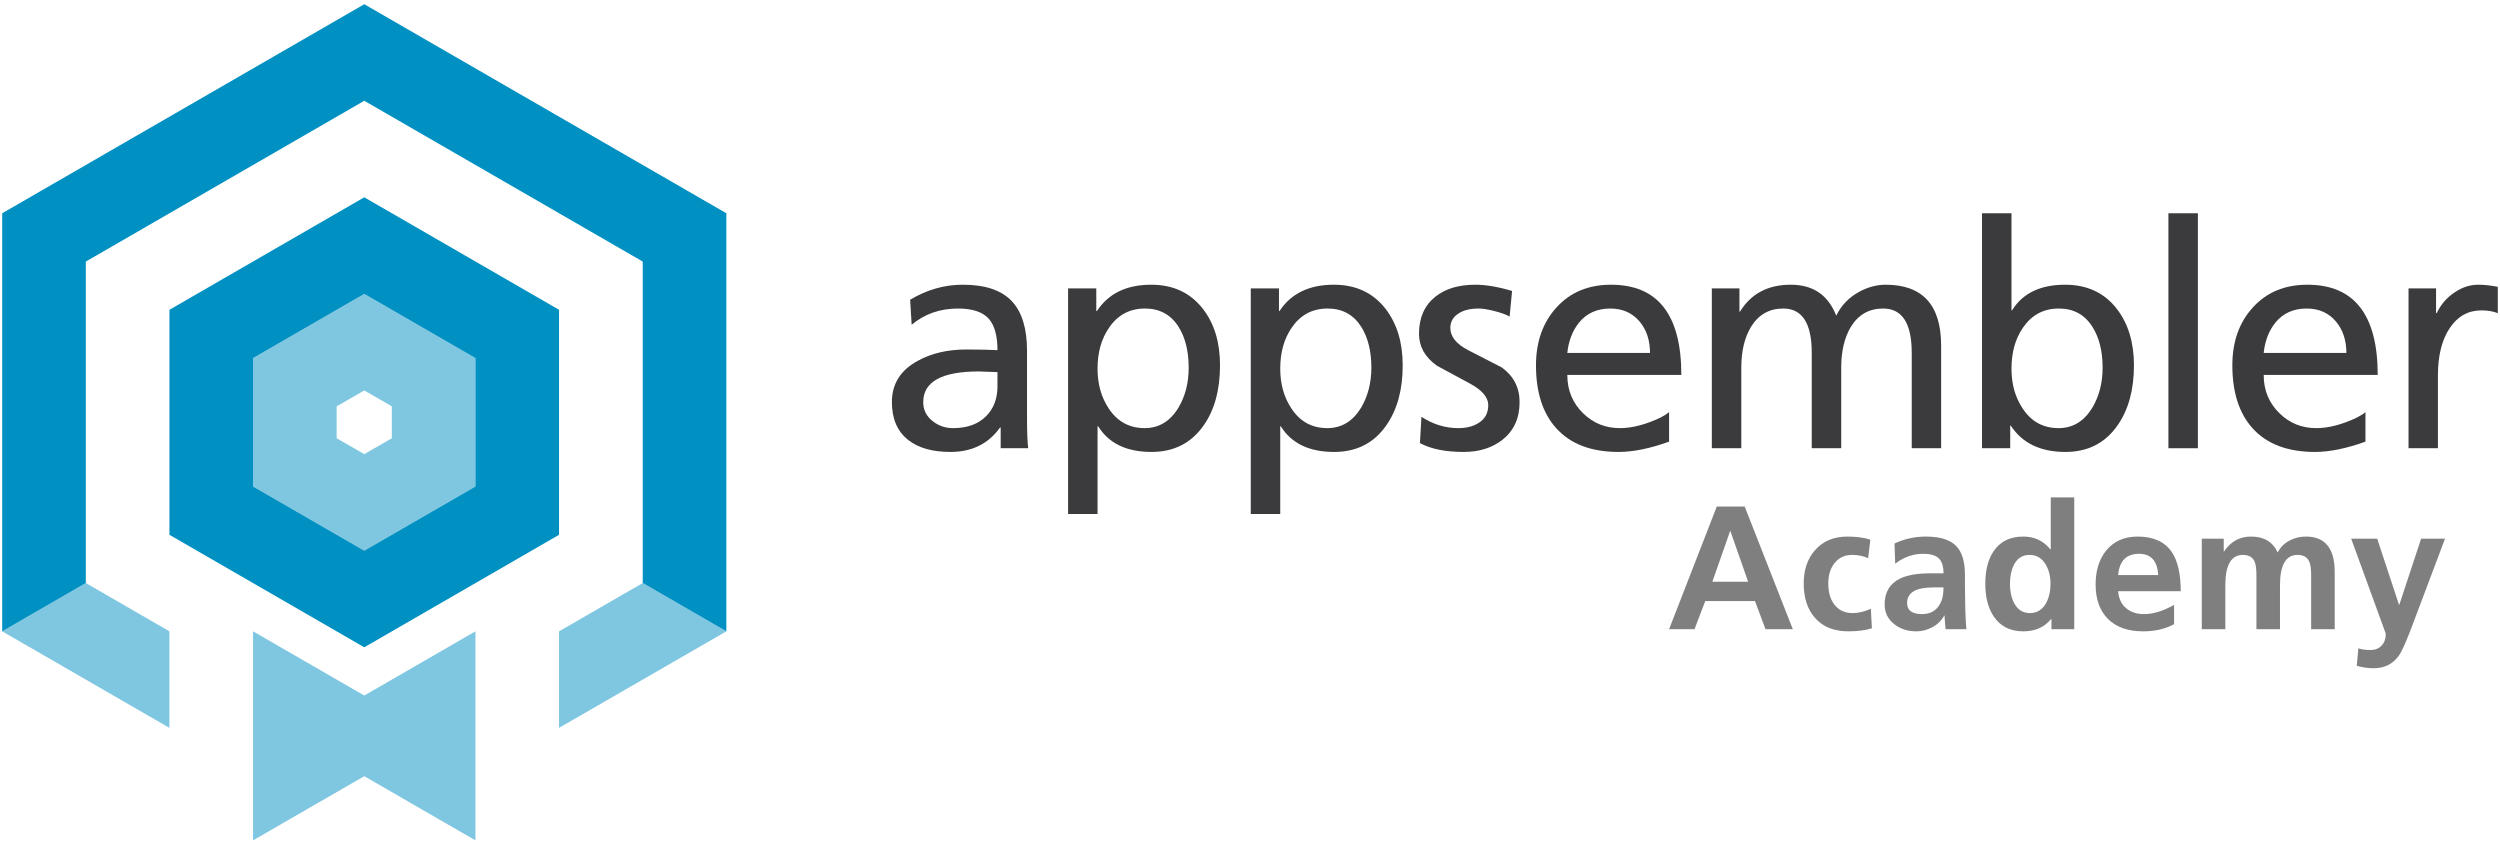
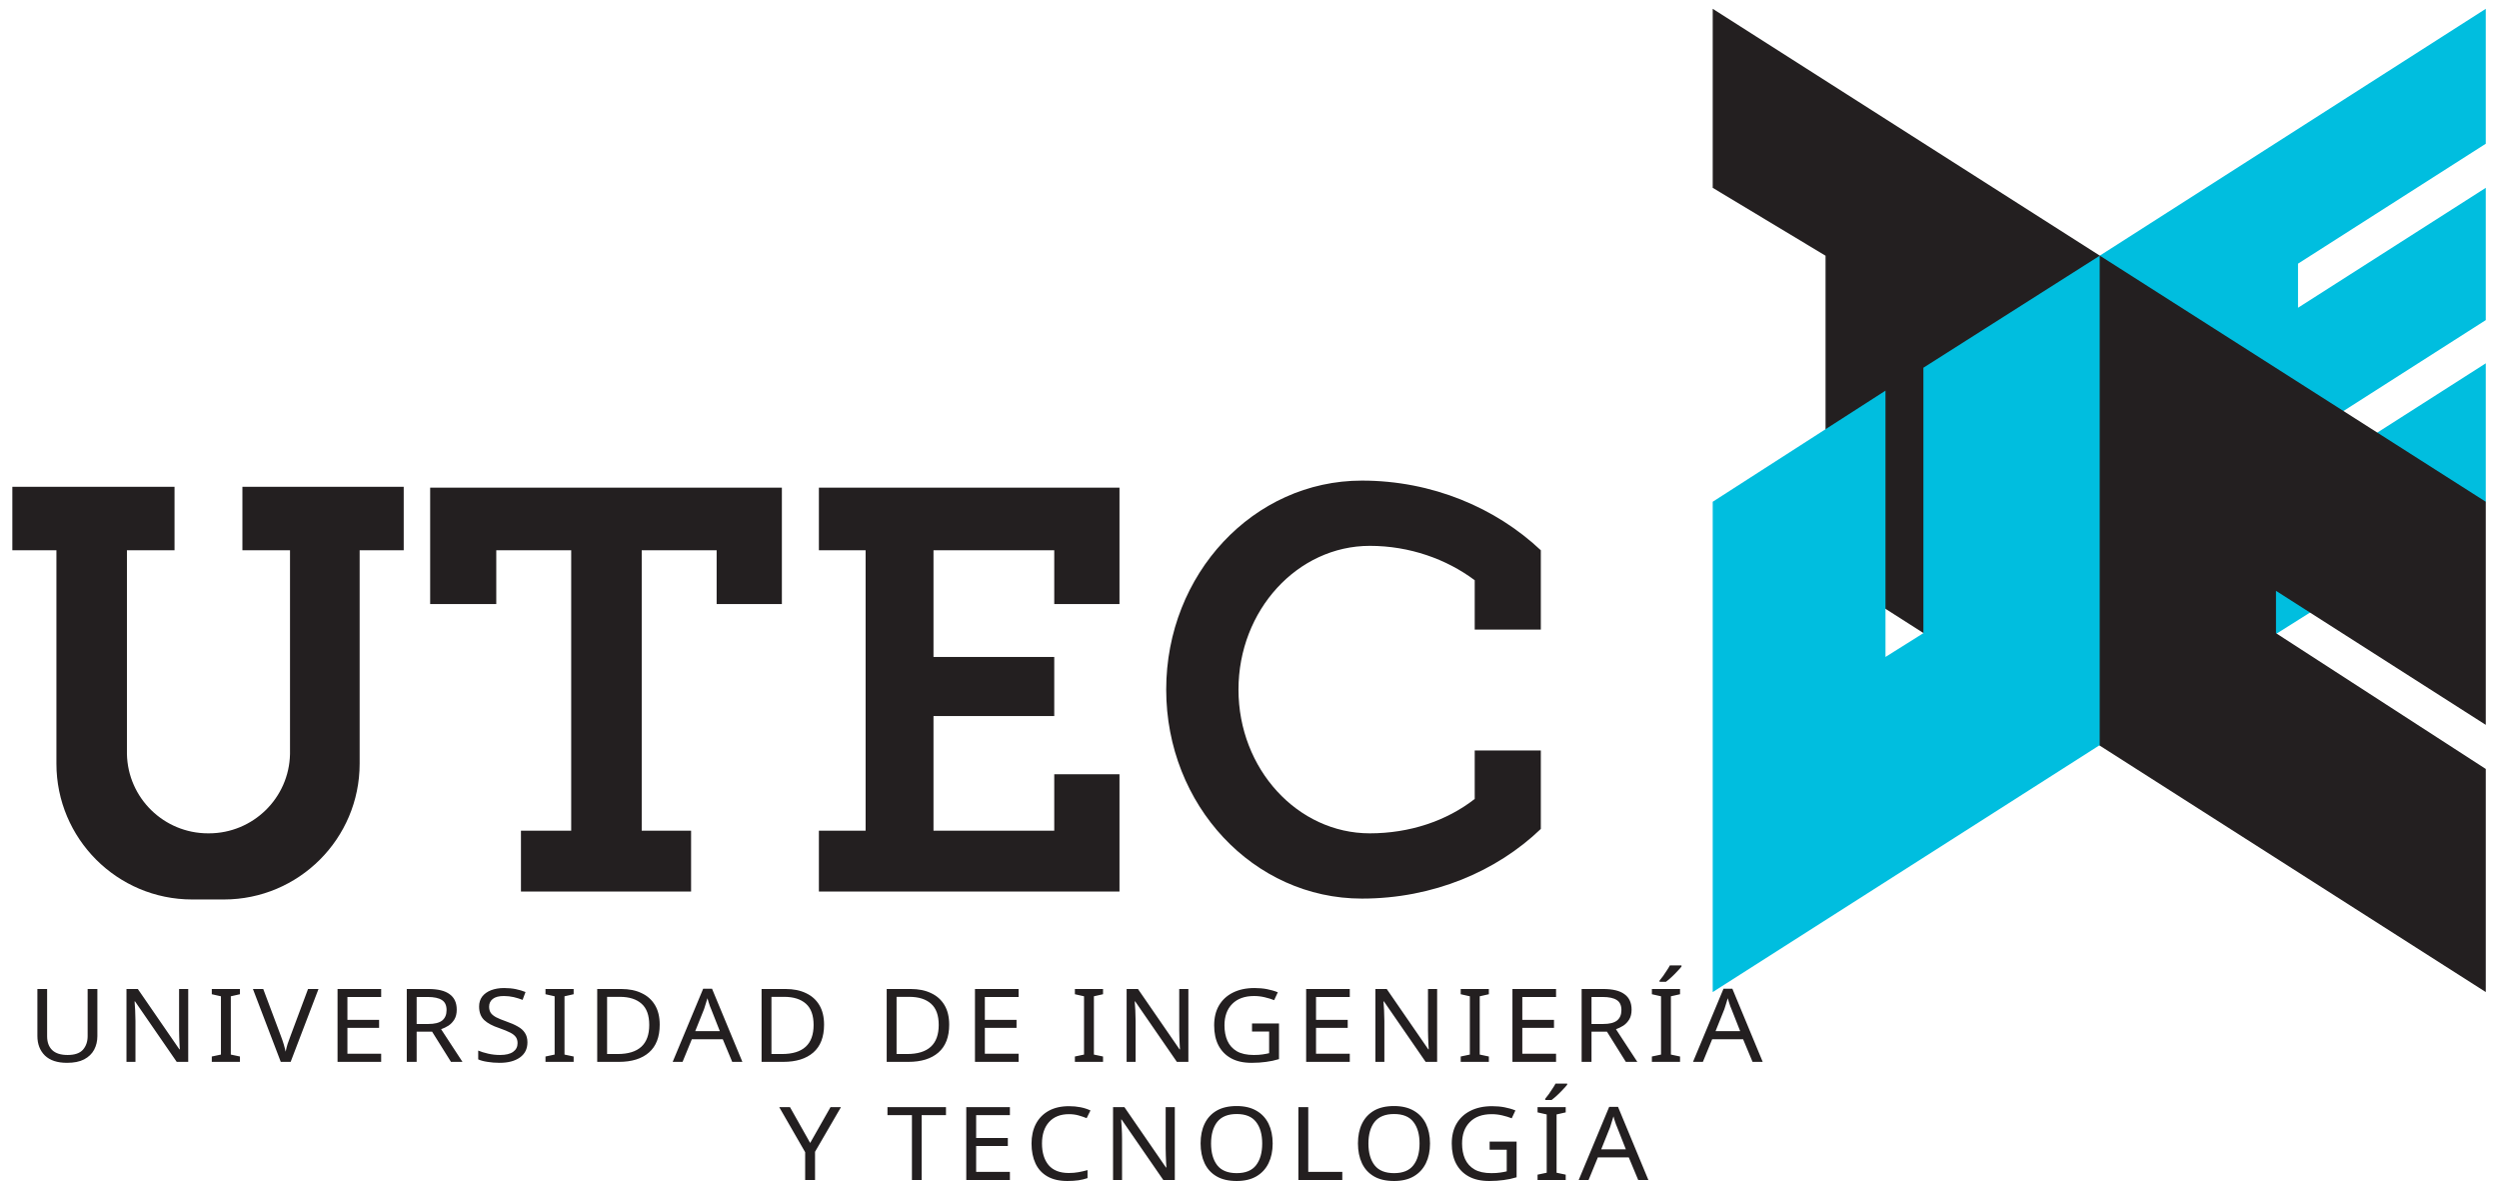
- <svg xmlns="http://www.w3.org/2000/svg" xml:space="preserve" width="296mm" height="100mm" version="1.1" style="shape-rendering:geometricPrecision; text-rendering:geometricPrecision; image-rendering:optimizeQuality; fill-rule:evenodd; clip-rule:evenodd" viewBox="0 0 29600 10000">
-   <defs>
-     <style type="text/css">
-    
-     .fil1 {fill:#0090C1}
-     .fil2 {fill:#3B3B3D;fill-rule:nonzero}
-     .fil0 {fill:#0090C1;fill-opacity:0.502}
-     .fil3 {fill:#3B3B3D;fill-rule:nonzero;fill-opacity:0.651}
-    
-   </style>
-   </defs>
-   <g id="Layer_x0020_1">
-     <g id="_845327184">
-       <g>
-         <polygon class="fil0" points="5629,7475 5629,9950 4313,9190 2996,9950 2996,7475 4313,8235 " />
-         <polygon class="fil1" points="4313,50 26,2525 26,7475 1016,6903 1016,3097 4313,1193 7610,3097 7610,6903 8600,7475 8600,2525 " />
-         <path class="fil0" d="M26 7475l1980 1143 0 -1143 -990 -572 -990 572zm6593 1143l1981 -1143 -990 -572 -991 572 0 1143z" />
-         <path class="fil1" d="M4313 2336l-2307 1332 0 2664 2307 1332 2306 -1332 0 -2664 -2306 -1332zm0 1144l-1317 760 0 1520 1317 760 1316 -760 0 -1520 -1316 -760z" />
-         <path class="fil0" d="M4313 3480l-1317 760 0 1520 1317 760 1316 -760 0 -1520 -1316 -760zm0 1143l-327 188 0 378 327 188 326 -188 0 -378 -326 -188z" />
-       </g>
-       <path class="fil2" d="M12174 5307l-326 0 0 -245 -8 0c-137,193 -333,289 -586,289 -214,0 -380,-47 -500,-141 -129,-101 -194,-251 -194,-449 0,-215 102,-378 305,-488 162,-90 354,-135 576,-135 156,0 279,3 369,8 0,-169 -34,-292 -101,-370 -73,-83 -196,-123 -366,-123 -213,0 -396,64 -549,192l-18 -296c199,-119 406,-178 623,-178 266,0 460,65 583,197 118,127 178,322 178,585l0 782c0,175 4,298 14,372zm-364 -735l0 -166c-24,0 -61,-2 -110,-4 -50,-3 -87,-4 -111,-4 -438,0 -658,121 -658,364 0,93 39,169 117,228 68,53 147,79 237,79 166,0 297,-47 391,-142 90,-90 134,-208 134,-355z" />
-       <path id="1" class="fil2" d="M14445 4326c0,287 -63,522 -191,707 -147,212 -353,318 -620,318 -295,0 -506,-101 -631,-303l-8 0 0 1038 -349 0 0 -2671 334 0 0 267 8 0c136,-207 350,-311 643,-311 260,0 465,96 613,288 135,175 201,397 201,667zm-371 28c0,-193 -39,-353 -117,-480 -92,-148 -226,-221 -401,-221 -178,0 -319,74 -421,222 -94,133 -140,296 -140,490 0,181 44,338 132,471 103,156 245,233 426,233 170,0 304,-82 402,-246 80,-136 119,-293 119,-469z" />
-       <path id="2" class="fil2" d="M16608 4326c0,287 -64,522 -192,707 -146,212 -353,318 -619,318 -296,0 -506,-101 -632,-303l-7 0 0 1038 -349 0 0 -2671 334 0 0 267 7 0c136,-207 351,-311 643,-311 261,0 466,96 614,288 134,175 201,397 201,667zm-371 28c0,-193 -39,-353 -117,-480 -93,-148 -226,-221 -401,-221 -179,0 -319,74 -422,222 -93,133 -139,296 -139,490 0,181 44,338 132,471 103,156 244,233 425,233 171,0 304,-82 403,-246 79,-136 119,-293 119,-469z" />
-       <path id="3" class="fil2" d="M17992 4761c0,191 -68,339 -203,446 -123,96 -275,144 -459,144 -216,0 -389,-35 -518,-105l18 -311c138,90 283,134 435,134 95,0 174,-19 238,-59 78,-47 118,-118 118,-213 0,-91 -71,-176 -212,-253 -132,-71 -264,-143 -396,-214 -142,-101 -212,-227 -212,-378 0,-188 64,-335 192,-438 120,-96 278,-143 475,-143 123,0 268,24 435,74l-29 303c-38,-22 -99,-45 -183,-66 -80,-20 -141,-29 -185,-29 -95,0 -173,18 -233,56 -67,41 -101,99 -101,174 0,102 71,191 213,264 132,68 264,136 395,203 141,101 212,239 212,411z" />
-       <path id="4" class="fil2" d="M19907 4439l-1350 0c0,182 63,334 188,455 120,117 264,175 434,175 105,0 220,-22 346,-68 108,-39 187,-79 237,-121l0 349c-227,82 -426,122 -597,122 -326,0 -572,-94 -740,-282 -159,-176 -239,-424 -239,-743 0,-281 82,-510 245,-688 162,-178 377,-267 643,-267 555,0 833,356 833,1068zm-371 -260c0,-150 -41,-274 -123,-372 -87,-103 -203,-154 -347,-154 -157,0 -282,56 -373,170 -75,95 -121,213 -136,356l979 0z" />
-       <path id="5" class="fil2" d="M22983 5307l-348 0 0 -1129c0,-350 -113,-525 -338,-525 -167,0 -294,72 -383,217 -76,127 -114,288 -114,484l0 953 -349 0 0 -1129c0,-350 -112,-525 -337,-525 -166,0 -293,72 -382,217 -77,127 -115,288 -115,484l0 953 -349 0 0 -1892 327 0 0 274 7 0c130,-212 331,-318 601,-318 263,0 443,122 538,367 59,-123 151,-218 277,-286 102,-54 205,-81 308,-81 438,0 657,241 657,722l0 1214z" />
-       <path id="6" class="fil2" d="M25266 4326c0,287 -64,522 -192,707 -146,212 -353,318 -619,318 -295,0 -511,-103 -647,-311l-7 0 0 267 -334 0 0 -2782 349 0 0 1149 7 0c125,-202 335,-303 628,-303 261,0 466,96 614,288 134,175 201,397 201,667zm-371 28c0,-193 -39,-353 -118,-480 -92,-148 -225,-221 -400,-221 -179,0 -319,74 -422,222 -93,133 -139,296 -139,490 0,181 43,338 132,471 102,156 244,233 425,233 171,0 304,-82 403,-246 79,-136 119,-293 119,-469z" />
-       <polygon id="7" class="fil2" points="26023,5307 25674,5307 25674,2525 26023,2525 " />
-       <path id="8" class="fil2" d="M28152 4439l-1350 0c0,182 63,334 188,455 120,117 264,175 434,175 105,0 220,-22 346,-68 107,-39 187,-79 237,-121l0 349c-227,82 -426,122 -597,122 -326,0 -572,-94 -741,-282 -158,-176 -238,-424 -238,-743 0,-281 81,-510 245,-688 162,-178 377,-267 643,-267 555,0 833,356 833,1068zm-371 -260c0,-150 -41,-274 -123,-372 -87,-103 -203,-154 -347,-154 -157,0 -282,56 -373,170 -75,95 -121,213 -136,356l979 0z" />
-       <path id="9" class="fil2" d="M29574 3708c-54,-22 -119,-33 -194,-33 -156,0 -281,69 -374,208 -94,139 -141,327 -141,563l0 861 -348 0 0 -1892 326 0 0 292 8 0c47,-99 115,-180 207,-242 91,-63 186,-94 286,-94 67,0 143,8 230,25l0 312z" />
-       <path class="fil3" d="M20698 6888l-210 -599 -4 0 -210 599 424 0zm-936 562l565 -1453 330 0 570 1453 -323 0 -125 -333 -589 0 -127 333 -301 0zm2383 -1061l-26 220c-57,-26 -120,-39 -189,-39 -86,0 -154,31 -206,93 -51,62 -77,144 -77,246 0,104 24,187 72,249 51,67 123,101 217,101 67,0 138,-17 215,-51l12 231c-77,24 -169,36 -278,36 -171,0 -304,-53 -397,-161 -88,-101 -132,-235 -132,-405 0,-161 44,-293 133,-394 94,-108 223,-162 385,-162 101,0 192,12 271,36zm294 285l-8 -239c117,-55 241,-82 372,-82 164,0 281,36 354,107 72,71 108,186 108,344l0 138c0,72 2,162 4,268 2,75 6,155 13,240l-246 0c-3,-14 -7,-67 -13,-161l-4 0c-31,58 -78,104 -142,138 -60,32 -123,48 -189,48 -101,0 -187,-28 -258,-83 -77,-60 -116,-139 -116,-236 0,-144 61,-246 183,-306 85,-41 205,-62 360,-62l154 0c0,-84 -19,-144 -59,-180 -37,-34 -98,-51 -182,-51 -118,0 -229,39 -331,117zm141 466c0,87 59,131 177,131 111,0 188,-52 229,-155 17,-42 25,-96 25,-161l-121 0c-206,0 -310,61 -310,185zm1218 -229c0,90 16,166 49,229 42,79 104,119 186,119 84,0 148,-39 192,-117 35,-64 53,-141 53,-231 0,-87 -19,-163 -57,-228 -46,-76 -110,-113 -192,-113 -82,0 -143,38 -184,117 -31,61 -47,135 -47,224zm491 539l0 -121 -4 0c-78,97 -188,146 -329,146 -154,0 -270,-58 -348,-173 -68,-99 -102,-229 -102,-391 0,-163 34,-292 102,-390 78,-112 193,-168 348,-168 131,0 238,50 319,150l6 0 0 -614 278 0 0 1561 -270 0zm790 -641l474 0c-10,-168 -85,-252 -226,-252 -151,0 -234,84 -248,252zm662 353l0 228c-103,57 -226,85 -368,85 -178,0 -316,-49 -414,-146 -98,-98 -147,-235 -147,-410 0,-164 42,-297 124,-399 90,-111 214,-167 373,-167 187,0 322,61 405,183 70,104 106,259 106,464l-741 0c6,85 37,151 92,199 55,48 126,72 214,72 108,0 227,-36 356,-109zm328 288l0 -1072 260 0 0 151 4 0c78,-117 184,-176 319,-176 154,0 259,63 316,189 30,-62 78,-109 142,-143 59,-31 124,-46 193,-46 226,0 340,140 340,420l0 677 -279 0 0 -639c0,-73 -7,-126 -21,-158 -23,-56 -70,-83 -140,-83 -138,0 -208,120 -208,359l0 521 -279 0 0 -639c0,-73 -7,-126 -20,-158 -23,-56 -70,-83 -140,-83 -139,0 -208,120 -208,359l0 521 -279 0zm2077 -1072l258 782 4 0 258 -782 283 0 -401 1064c-64,168 -113,277 -148,324 -70,97 -169,146 -297,146 -65,0 -132,-10 -199,-29l19 -207c36,13 83,20 144,20 55,0 99,-18 132,-53 32,-34 49,-81 49,-139l-410 -1126 308 0z" />
-     </g>
+ <svg xmlns="http://www.w3.org/2000/svg" version="1.1" id="Layer_1" x="0px" y="0px" viewBox="0 0 283.5 136.1" style="enable-background:new 0 0 283.5 136.1;" xml:space="preserve">
+   <style type="text/css">
+ 	.st0{fill:#00BEDF;}
+ 	.st1{fill:#231F20;}
+ 	.st2{font-family:'FrutigerLT-Cn';}
+ 	.st3{font-size:11.582px;}
+ 	.st4{letter-spacing:0.9;}
+ </style>
+   <g>
+     <polygon class="st0" points="282,1 282,16.3 260.7,29.9 260.7,34.9 282,21.3 282,36.3 260.7,49.9 260.7,54.8 282,41.2 282,56.9    238.2,84.5 238.2,29  " />
+     <polygon class="st1" points="194.3,1 282,56.9 282,82.2 258.2,67 258.2,71.8 282,87.2 282,112.5 207.1,64.7 207.1,29 194.3,21.3     " />
+     <polygon class="st0" points="194.3,56.9 213.9,44.3 213.9,74.5 218.2,71.8 218.2,41.7 238.2,29 238.2,84.5 194.3,112.5  " />
  </g>
+   <polygon class="st1" points="85,55.3 81.3,55.3 72.8,55.3 64.8,55.3 56.3,55.3 52.6,55.3 48.8,55.3 48.8,68.5 56.3,68.5 56.3,62.4   64.8,62.4 64.8,94.2 59.1,94.2 59.1,101.1 78.4,101.1 78.4,94.2 72.8,94.2 72.8,62.4 81.3,62.4 81.3,68.5 88.7,68.5 88.7,55.3 " />
+   <polygon class="st1" points="119.6,55.3 92.9,55.3 92.9,62.4 98.2,62.4 98.2,94.2 92.9,94.2 92.9,101.1 119.6,101.1 123.3,101.1   127,101.1 127,87.8 119.6,87.8 119.6,94.2 105.9,94.2 105.9,81.2 119.6,81.2 119.6,74.5 105.9,74.5 105.9,62.4 119.6,62.4   119.6,68.5 127,68.5 127,62.4 127,55.3 " />
+   <path class="st1" d="M27.5,62.4h5.4v23.1l0,0c-0.1,5-4.2,9-9.2,9h-0.1c-5,0-9.1-4-9.2-9V62.4h5.4v-7.2H1.4v7.2h5v23.1v1.1  c0,8.5,6.9,15.4,15.4,15.4h3.6c8.5,0,15.4-6.9,15.4-15.4v-1.1V62.4h5v-7.2H27.5V62.4z" />
+   <path class="st1" d="M154.5,54.5L154.5,54.5c-12.3,0-22.2,10.6-22.2,23.7c0,13.1,9.9,23.7,22.2,23.7l0,0c8.1,0,15.3-3.1,20.3-7.9  v-0.7v-8.2h-2.8h-4.7v5.5c-3.2,2.5-7.4,3.9-11.9,3.9l0,0c-8.2,0-14.9-7.3-14.9-16.3c0-9,6.7-16.3,14.9-16.3v0  c4.5,0,8.7,1.5,11.9,3.9v5.6h4.7h2.8v-8.2v-0.8C169.7,57.6,162.5,54.5,154.5,54.5z" />
+   <text transform="matrix(1.07 0 0 1 3.1212 120.4167)">
+     <tspan x="0" y="0" class="st1 st2 st3 st4">UNIVERSIDAD DE INGENIERÍA</tspan>
+     <tspan x="79.7" y="13.4" class="st1 st2 st3 st4">Y TECNOLOGÍA</tspan>
+   </text>
</svg>
